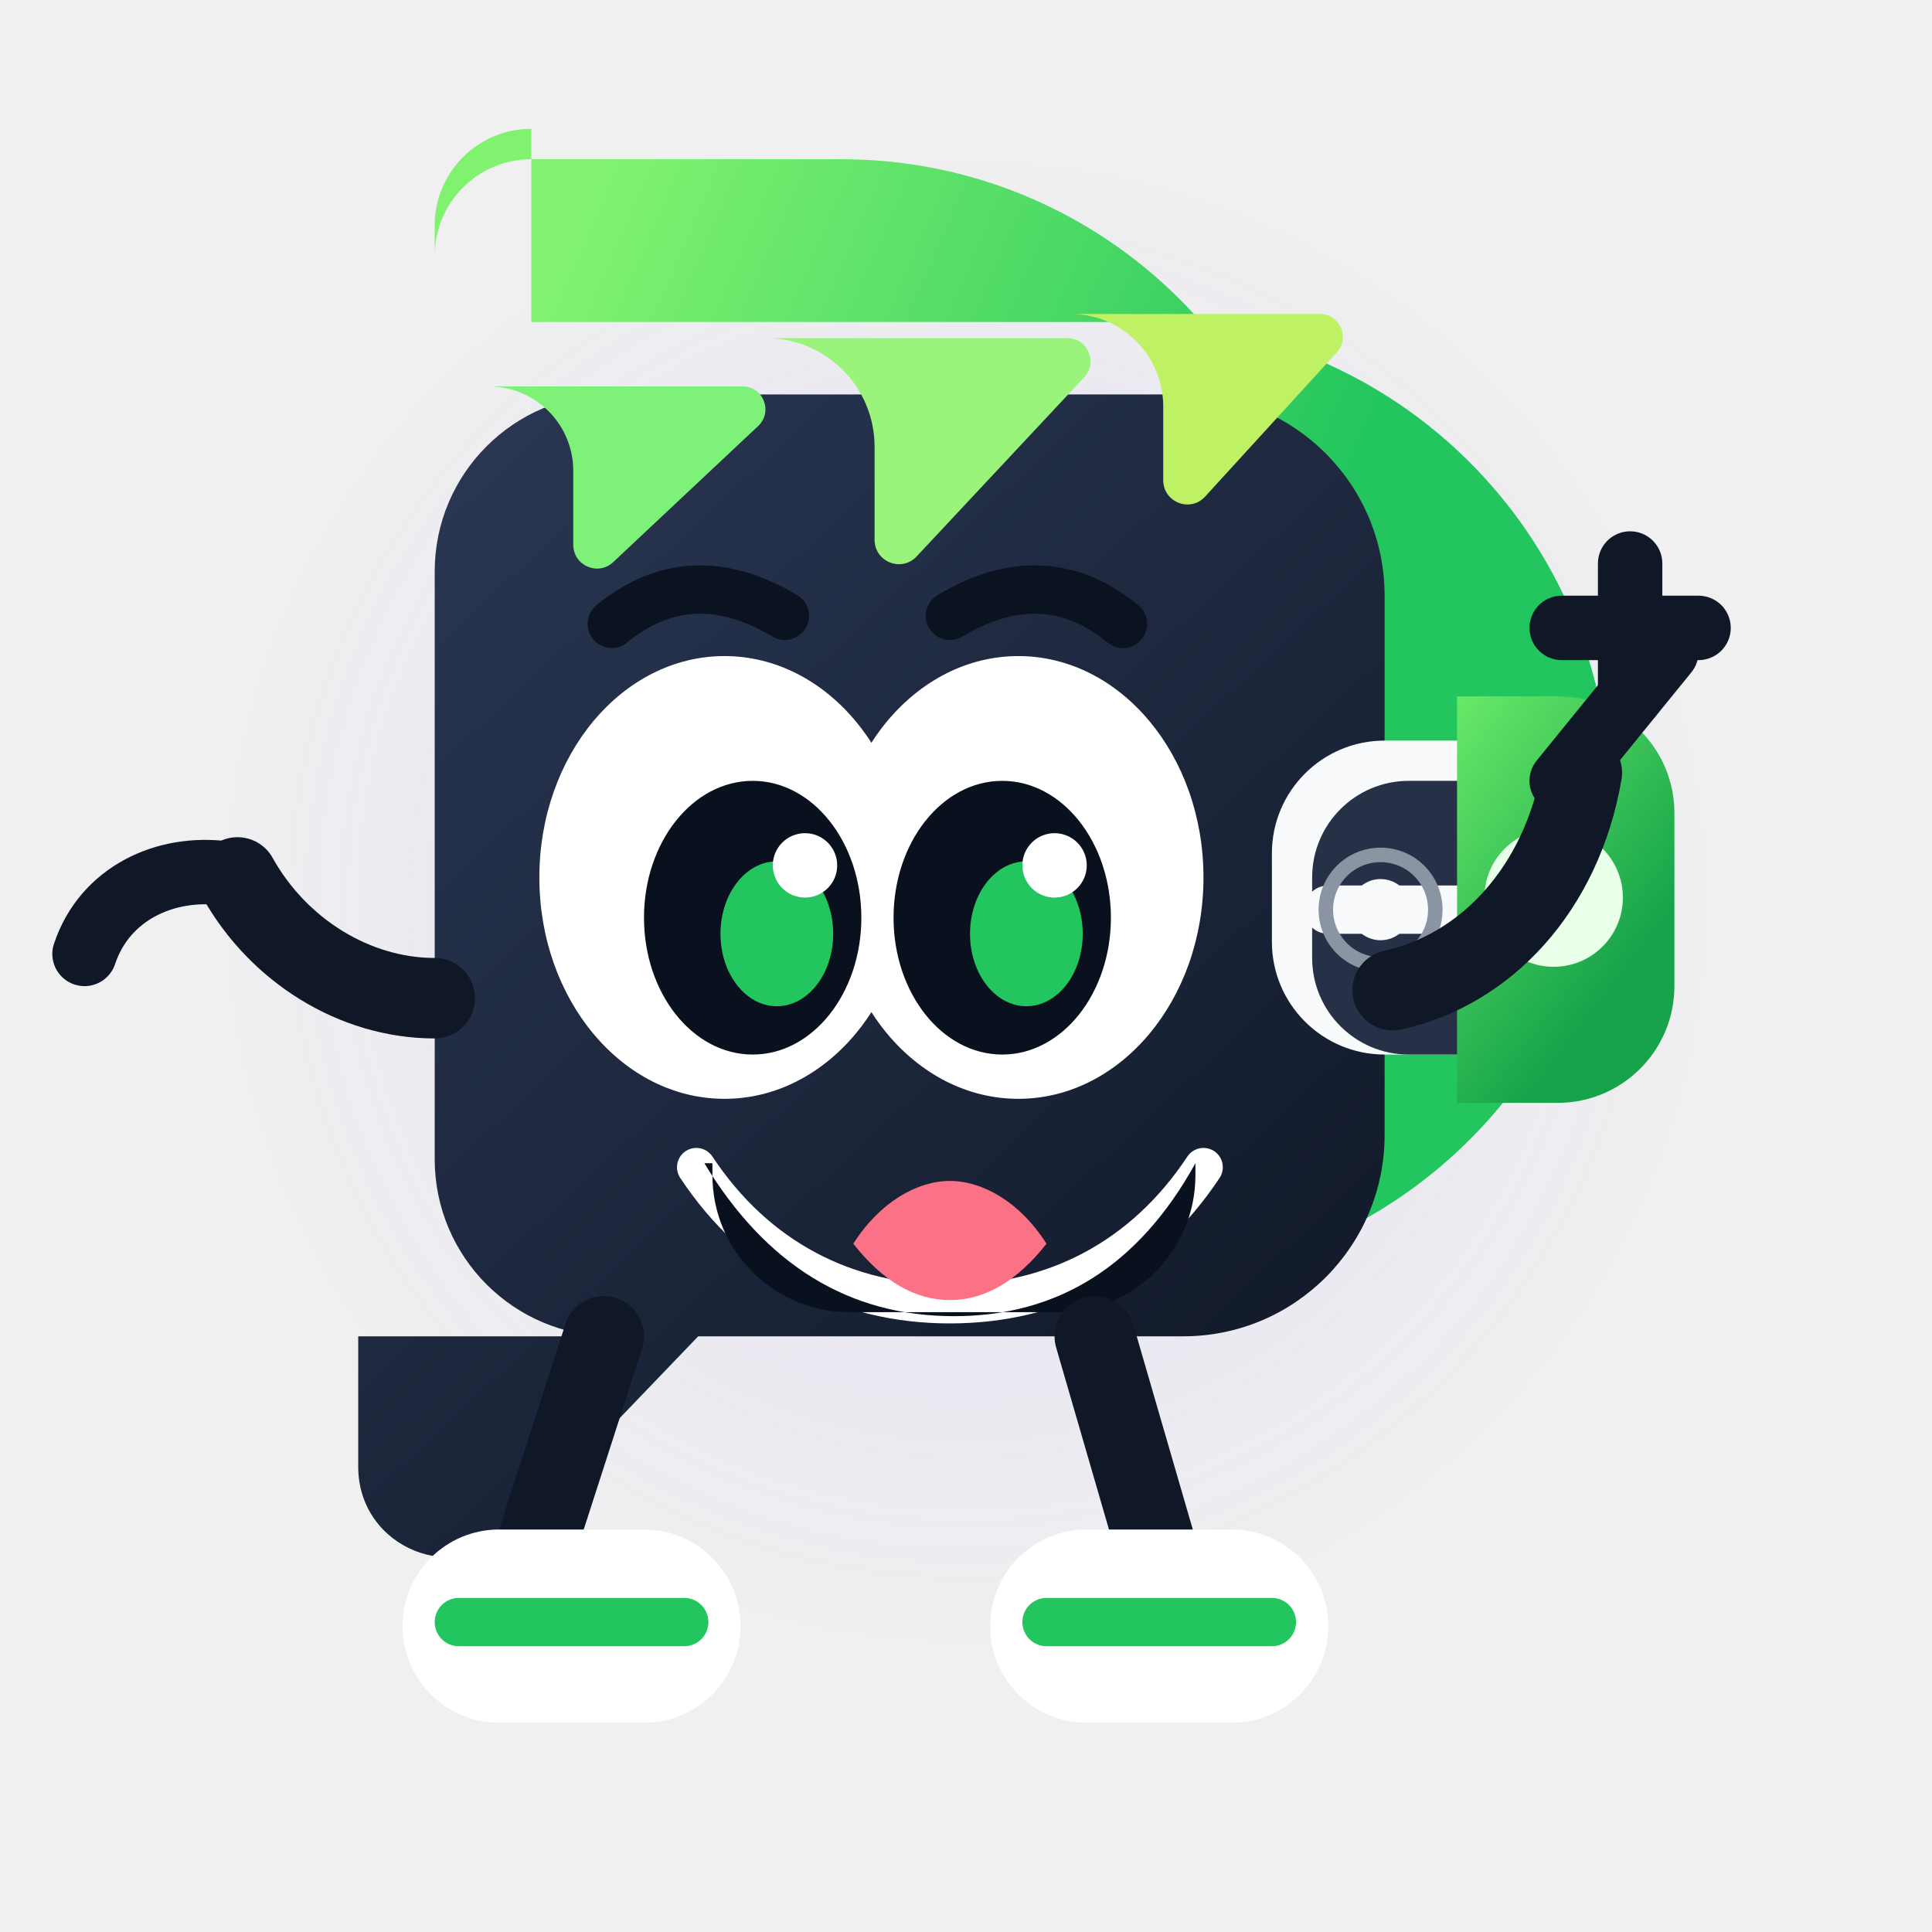
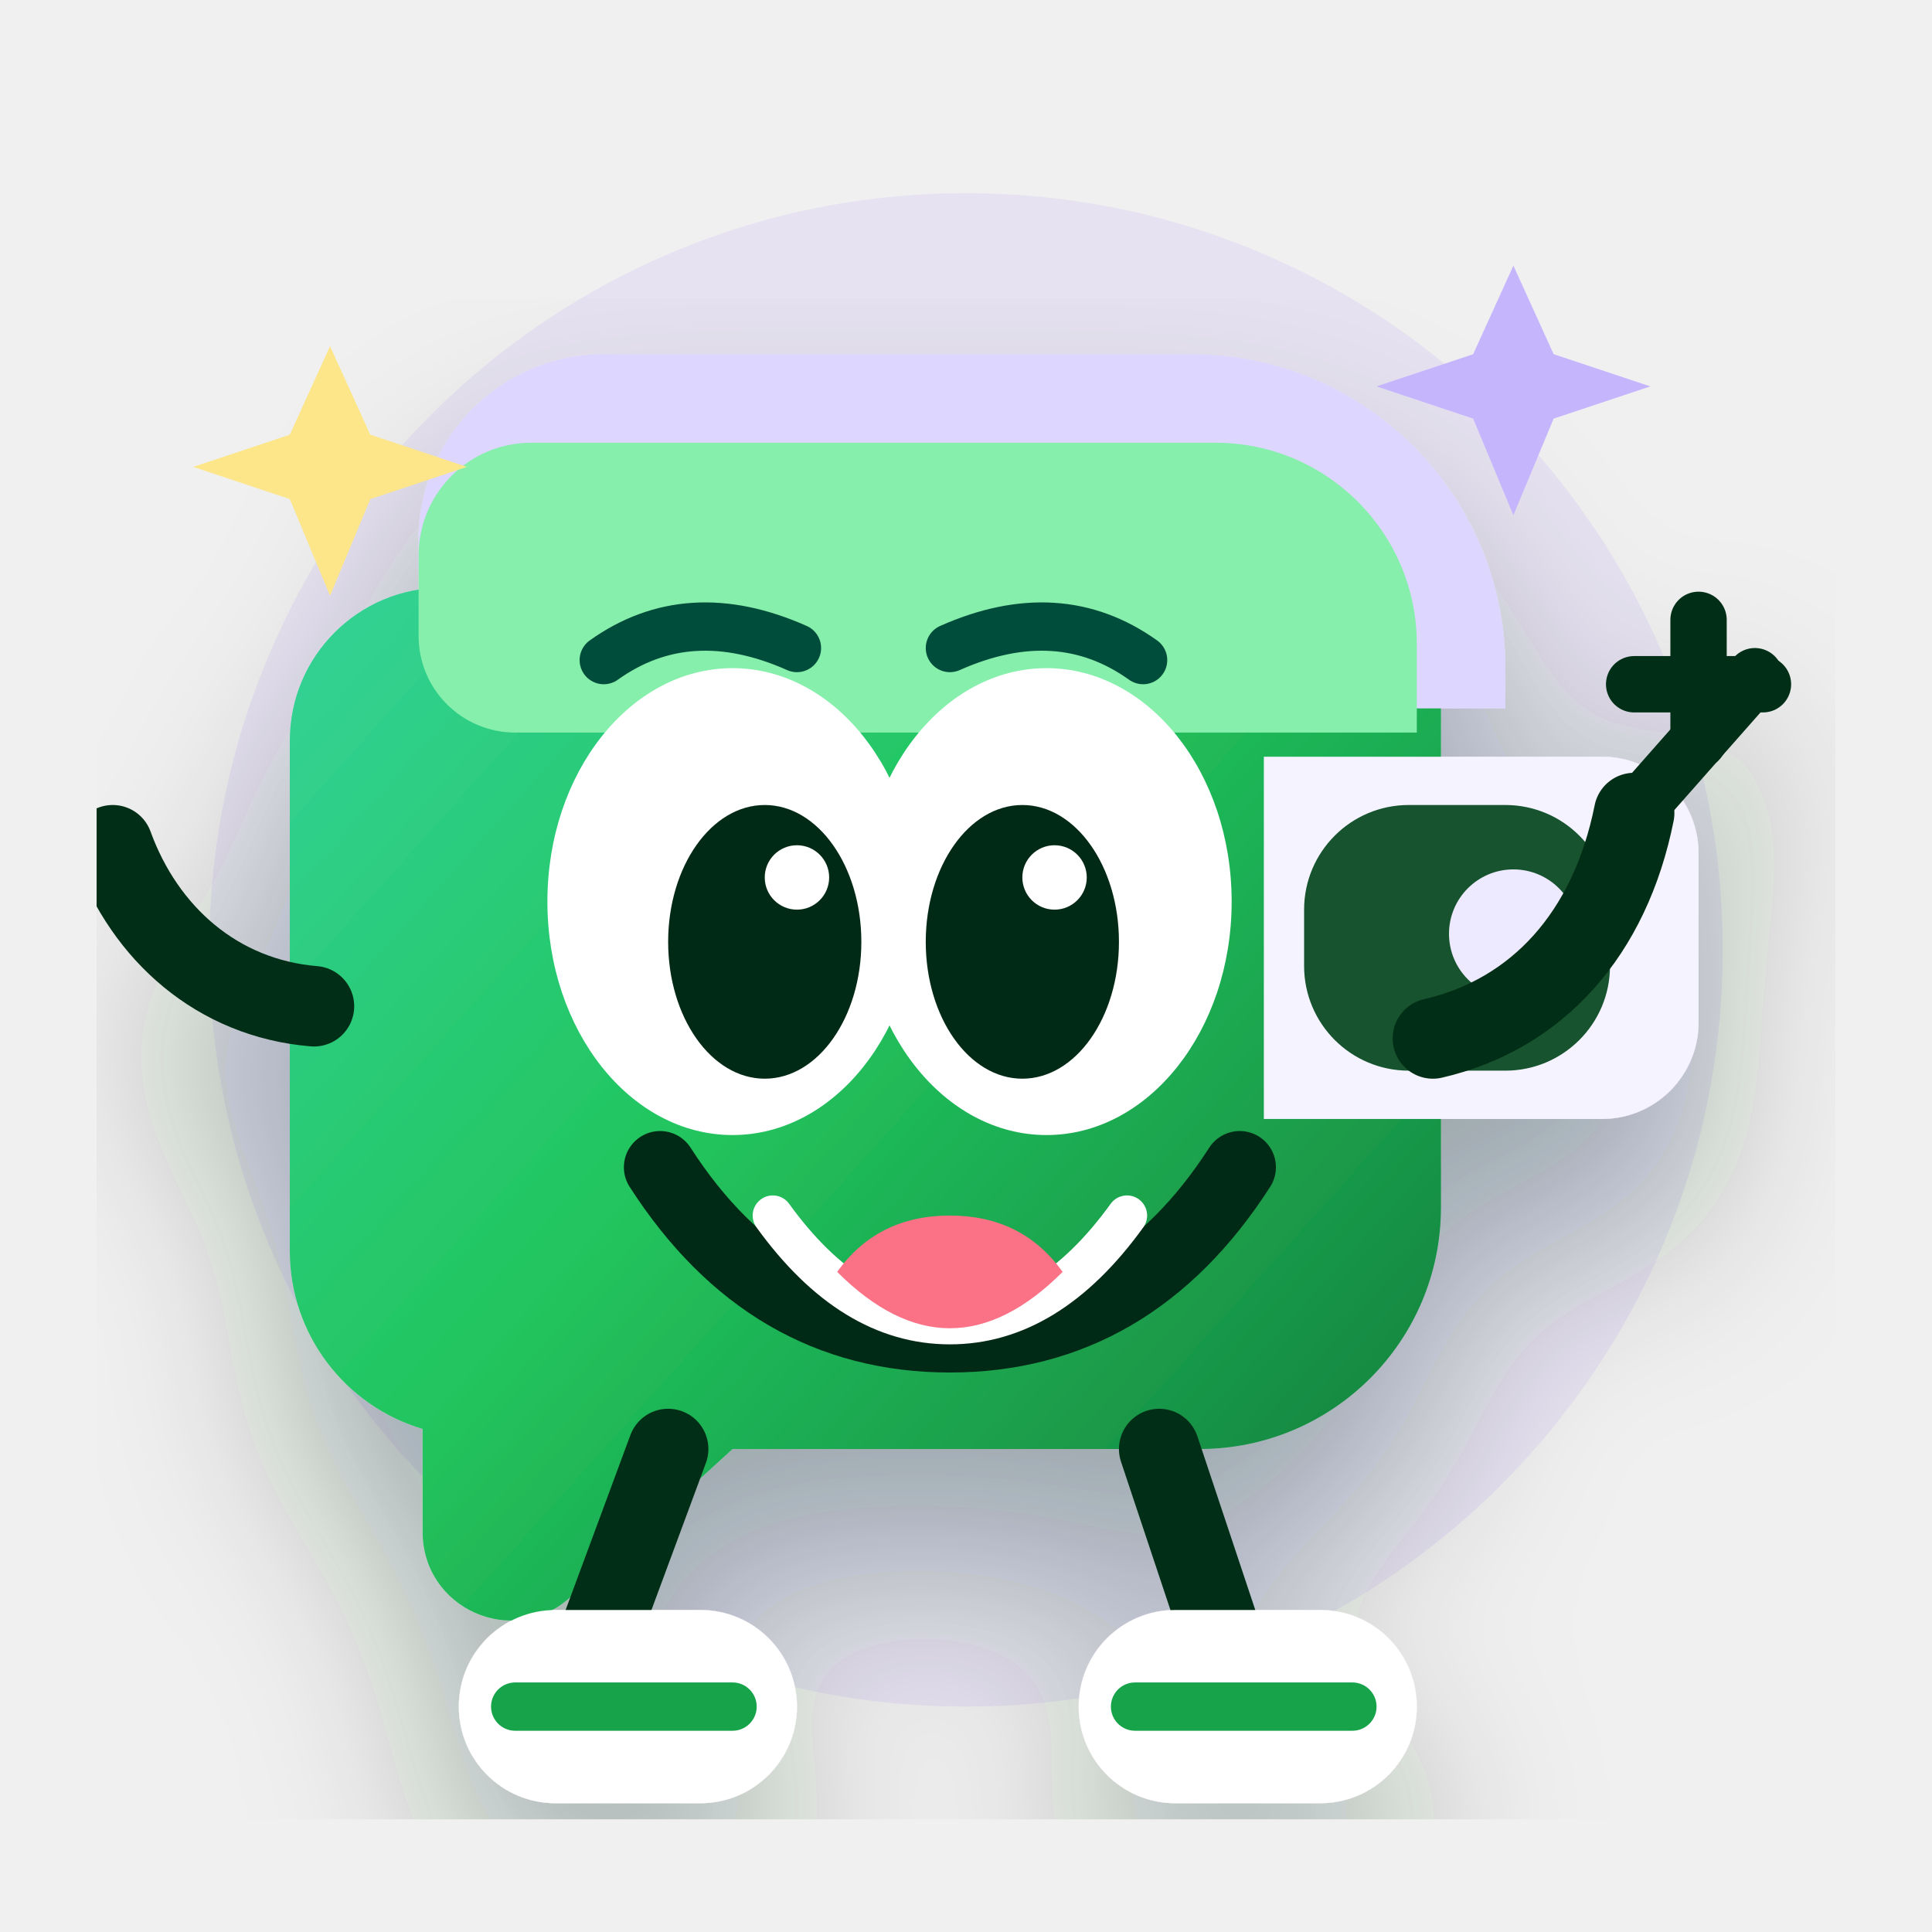
<svg xmlns="http://www.w3.org/2000/svg" width="240" height="240" viewBox="0 0 240 240" fill="none">
  <defs>
-     <linearGradient id="motivateBody" x1="55" y1="61" x2="166" y2="180" gradientUnits="userSpaceOnUse">
-       <stop stop-color="#293652" />
-       <stop offset="1" stop-color="#101827" />
+     <linearGradient id="bodyMotivate" x1="48" y1="58" x2="184" y2="180" gradientUnits="userSpaceOnUse">
+       <stop stop-color="#34D399" />
+       <stop offset=".45" stop-color="#22C55E" />
+       <stop offset="1" stop-color="#15803D" />
    </linearGradient>
-     <linearGradient id="motivateFlap" x1="70" y1="34" x2="162" y2="74" gradientUnits="userSpaceOnUse">
-       <stop stop-color="#80F270" />
-       <stop offset="1" stop-color="#22C55E" />
-     </linearGradient>
-     <linearGradient id="motivateTab" x1="162" y1="92" x2="201" y2="122" gradientUnits="userSpaceOnUse">
-       <stop stop-color="#81FF71" />
-       <stop offset="1" stop-color="#16A34A" />
-     </linearGradient>
-     <radialGradient id="motivateGlow" cx="0" cy="0" r="1" gradientUnits="userSpaceOnUse" gradientTransform="translate(120 112) rotate(90) scale(98)">
-       <stop stop-color="#A78BFA" stop-opacity=".18" />
-       <stop offset="1" stop-color="#A78BFA" stop-opacity="0" />
-     </radialGradient>
-     <filter id="motivateShadow" x="18" y="26" width="204" height="198" filterUnits="userSpaceOnUse" color-interpolation-filters="sRGB">
-       <feFlood flood-opacity="0" result="BackgroundImageFix" />
-       <feColorMatrix in="SourceAlpha" type="matrix" values="0 0 0 0 0 0 0 0 0 0 0 0 0 0 0 0 0 0 127 0" result="hardAlpha" />
-       <feOffset dy="14" />
-       <feGaussianBlur stdDeviation="12" />
-       <feColorMatrix type="matrix" values="0 0 0 0 0.02 0 0 0 0 0.051 0 0 0 0 0.133 0 0 0 0.34 0" />
-       <feBlend in2="BackgroundImageFix" result="effect1_dropShadow_1_1" />
-       <feBlend in="SourceGraphic" in2="effect1_dropShadow_1_1" result="shape" />
+     <filter id="shadowMotivate" x="12" y="22" width="216" height="204" filterUnits="userSpaceOnUse" color-interpolation-filters="sRGB">
+       <feDropShadow dx="0" dy="15" stdDeviation="12" flood-color="#052E16" flood-opacity=".32" />
    </filter>
+     <style>
+       .spark{animation:sparkMotivate 1.6s ease-in-out infinite}
+       .blink{transform-origin:center;animation:blinkMotivate 4s infinite}
+       @keyframes blinkMotivate{0%,91%,100%{transform:scaleY(1)}94%{transform:scaleY(.08)}}
+       @keyframes sparkMotivate{0%,100%{opacity:.35;transform:scale(.9)}50%{opacity:1;transform:scale(1.1)}}
+     </style>
  </defs>
-   <circle cx="120" cy="112" r="92" fill="url(#motivateGlow)" />
-   <path d="M66 40H140.5C173.361 40 200 66.639 200 99.5C200 132.361 173.361 159 140.5 159H126.455C122.855 159 121.026 154.638 123.525 152.055L142.52 132.414C156.304 118.16 164.015 99.107 164.015 79.278C164.015 46.417 137.376 19.778 104.515 19.778H66C59.373 19.778 54 25.151 54 31.778V28C54 21.373 59.373 16 66 16V40Z" fill="url(#motivateFlap)" />
-   <path d="M54 71C54 58.85 63.85 49 76 49H147C160.807 49 172 60.193 172 74V141C172 154.807 160.807 166 147 166H86.734L63.719 189.982C56.721 197.278 44.5 192.32 44.5 182.211V166H76C63.85 166 54 156.15 54 144V71Z" fill="url(#motivateBody)" />
-   <rect x="158" y="92" width="44" height="39" rx="14" fill="#F8FAFC" />
-   <rect x="163" y="97" width="39" height="34" rx="12" fill="#263147" />
-   <path d="M165 113H185.5" stroke="#F8FAFC" stroke-width="6" stroke-linecap="round" />
-   <circle cx="171.5" cy="113" r="3.8" fill="#F8FAFC" />
-   <circle cx="171.5" cy="113" r="6.8" stroke="#8A94A3" stroke-width="1.8" />
-   <path d="M181 86.5H193.5C201.508 86.5 208 92.992 208 101V122.5C208 130.508 201.508 137 193.5 137H181V86.5Z" fill="url(#motivateTab)" />
-   <circle cx="193" cy="111.5" r="8.6" fill="#E8FFE8" />
-   <path d="M59 48H92.228C94.829 48 96.068 51.152 94.172 52.932L76.177 69.828C74.291 71.599 71.214 70.26 71.214 67.674V58.5C71.214 52.701 66.513 48 60.714 48H59Z" fill="#7DF178" />
-   <path d="M91 42H132.6C135.129 42 136.402 45.033 134.675 46.879L113.866 69.124C111.992 71.127 108.643 69.801 108.643 67.057V55.5C108.643 48.044 102.599 42 95.143 42H91Z" fill="#9AF47C" />
-   <path d="M126 39H163.958C166.443 39 167.735 41.946 166.06 43.781L149.711 61.68C147.851 63.716 144.5 62.399 144.5 59.641V50.5C144.5 44.149 139.351 39 133 39H126Z" fill="#BEF264" />
-   <ellipse cx="90" cy="109" rx="23" ry="27.5" fill="#fff" />
-   <ellipse cx="126.5" cy="109" rx="23" ry="27.5" fill="#fff" />
-   <ellipse cx="93.5" cy="114" rx="13.5" ry="17" fill="#09111F" />
-   <ellipse cx="124.5" cy="114" rx="13.5" ry="17" fill="#09111F" />
-   <ellipse cx="96.5" cy="116" rx="7" ry="9" fill="#22C55E" />
-   <ellipse cx="127.5" cy="116" rx="7" ry="9" fill="#22C55E" />
-   <circle cx="100" cy="107.5" r="4" fill="#fff" />
-   <circle cx="131" cy="107.5" r="4" fill="#fff" />
-   <path d="M76 77.5C82.5 72.167 89.667 71.833 97.5 76.5" stroke="#0B1220" stroke-width="6" stroke-linecap="round" />
-   <path d="M118 76.5C125.833 71.833 133 72.167 139.5 77.5" stroke="#0B1220" stroke-width="6" stroke-linecap="round" />
-   <path d="M86.5 145C94 156.333 105.167 162 118 162C130.833 162 142 156.333 149.5 145" stroke="#fff" stroke-width="4.8" stroke-linecap="round" />
-   <path d="M87.5 144.5C95.167 157.167 105.5 163.5 118.5 163.5C131.5 163.5 141.5 157.167 148.5 144.5V146C148.5 155.389 140.889 163 131.5 163H105.5C96.111 163 88.5 155.389 88.5 146V144.5H87.5Z" fill="#09111F" />
-   <path d="M106 154.5C109.667 159.167 113.667 161.5 118 161.5C122.333 161.5 126.333 159.167 130 154.5C126.7 149.3 122.033 146.7 118 146.7C113.967 146.7 109.3 149.3 106 154.5Z" fill="#FB7185" />
-   <path d="M54 124C44 124 34.5 118 29.5 109" stroke="#101726" stroke-width="10" stroke-linecap="round" />
-   <path d="M28 108.5C20.5 107.5 13 111 10.5 118.5" stroke="#101726" stroke-width="8" stroke-linecap="round" />
-   <path d="M173 123C184.5 120.5 194 110.5 196.5 96" stroke="#101726" stroke-width="10" stroke-linecap="round" />
-   <path d="M194 97L207 81" stroke="#101726" stroke-width="8" stroke-linecap="round" />
-   <path d="M202.5 70V86.5" stroke="#101726" stroke-width="8" stroke-linecap="round" />
-   <path d="M194 78H211" stroke="#101726" stroke-width="8" stroke-linecap="round" />
-   <path d="M75 166L65 197" stroke="#101726" stroke-width="10" stroke-linecap="round" />
-   <path d="M136 166L145 197" stroke="#101726" stroke-width="10" stroke-linecap="round" />
-   <rect x="50" y="190" width="42" height="24" rx="12" fill="#fff" />
-   <rect x="123" y="190" width="42" height="24" rx="12" fill="#fff" />
-   <path d="M57 201.5H85" stroke="#22C55E" stroke-width="6" stroke-linecap="round" />
-   <path d="M130 201.5H158" stroke="#22C55E" stroke-width="6" stroke-linecap="round" />
+   <circle cx="120" cy="118" r="94" fill="#A78BFA" opacity=".14" />
+   <g filter="url(#shadowMotivate)">
+     <path d="M55 73C55 59.745 65.745 49 79 49H146C164.225 49 179 63.775 179 82V150C179 166.569 165.569 180 149 180H91L70.84 198.41C63.779 204.859 52.5 199.849 52.5 190.281V177.5C42.948 174.68 36 165.84 36 155.375V92C36 81.507 44.507 73 55 73Z" fill="url(#bodyMotivate)" />
+     <path d="M75 44H148C169.539 44 187 61.461 187 83V88H69C59.611 88 52 80.389 52 71V67C52 54.297 62.297 44 75 44Z" fill="#DDD6FE" />
+     <path d="M66 55H151C164.807 55 176 66.193 176 80V91H64C57.373 91 52 85.627 52 79V69C52 61.268 58.268 55 66 55Z" fill="#86EFAC" />
+     <path d="M157 94H199C205.627 94 211 99.373 211 106V127C211 133.627 205.627 139 199 139H157V94Z" fill="#F5F3FF" />
+     <rect x="162" y="100" width="38" height="33" rx="13" fill="#14532D" />
+     <circle cx="188" cy="116" r="8" fill="#EDE9FE" />
+     <ellipse class="blink" cx="91" cy="112" rx="23" ry="29" fill="#FFFFFF" />
+     <ellipse class="blink" cx="130" cy="112" rx="23" ry="29" fill="#FFFFFF" />
+     <ellipse cx="95" cy="117" rx="12" ry="17" fill="#062A18" />
+     <ellipse cx="127" cy="117" rx="12" ry="17" fill="#062A18" />
+     <circle cx="99" cy="109" r="4" fill="#FFFFFF" />
+     <circle cx="131" cy="109" r="4" fill="#FFFFFF" />
+     <path d="M75 82C82 77 90 76.5 99 80.5" stroke="#064E3B" stroke-width="6" stroke-linecap="round" />
+     <path d="M118 80.5C127 76.5 135 77 142 82" stroke="#064E3B" stroke-width="6" stroke-linecap="round" />
+     <path d="M82 145C91 159 103 166 118 166C133 166 145 159 154 145" stroke="#062A18" stroke-width="9" stroke-linecap="round" />
+     <path d="M96 151C102.5 160 109.833 164.5 118 164.5C126.167 164.5 133.5 160 140 151" stroke="#FFFFFF" stroke-width="5" stroke-linecap="round" />
+     <path d="M104 158C108.667 162.667 113.333 165 118 165C122.667 165 127.333 162.667 132 158C128.667 153.333 124 151 118 151C112 151 107.333 153.333 104 158Z" fill="#FB7185" />
+     <path d="M39 125C27 124 18 116 14 105" stroke="#052E16" stroke-width="10" stroke-linecap="round" />
+     <path d="M13 105C7 103 2 107 1 114" stroke="#052E16" stroke-width="7" stroke-linecap="round" />
+     <path d="M178 129C191 126 200 116 203 101" stroke="#052E16" stroke-width="10" stroke-linecap="round" />
+     <path d="M203 101L218 84" stroke="#052E16" stroke-width="7" stroke-linecap="round" />
+     <path d="M211 77V92" stroke="#052E16" stroke-width="7" stroke-linecap="round" />
+     <path d="M203 85H219" stroke="#052E16" stroke-width="7" stroke-linecap="round" />
+     <path d="M83 180L73 207" stroke="#052E16" stroke-width="10" stroke-linecap="round" />
+     <path d="M144 180L153 207" stroke="#052E16" stroke-width="10" stroke-linecap="round" />
+     <rect x="57" y="200" width="42" height="24" rx="12" fill="#FFFFFF" />
+     <rect x="134" y="200" width="42" height="24" rx="12" fill="#FFFFFF" />
+     <path d="M64 212H91" stroke="#16A34A" stroke-width="6" stroke-linecap="round" />
+     <path d="M141 212H168" stroke="#16A34A" stroke-width="6" stroke-linecap="round" />
+   </g>
+   <path class="spark" d="M41 43L46 54L58 58L46 62L41 74L36 62L24 58L36 54L41 43Z" fill="#FDE68A" />
+   <path class="spark" d="M188 33L193 44L205 48L193 52L188 64L183 52L171 48L183 44L188 33Z" fill="#C4B5FD" />
</svg>
